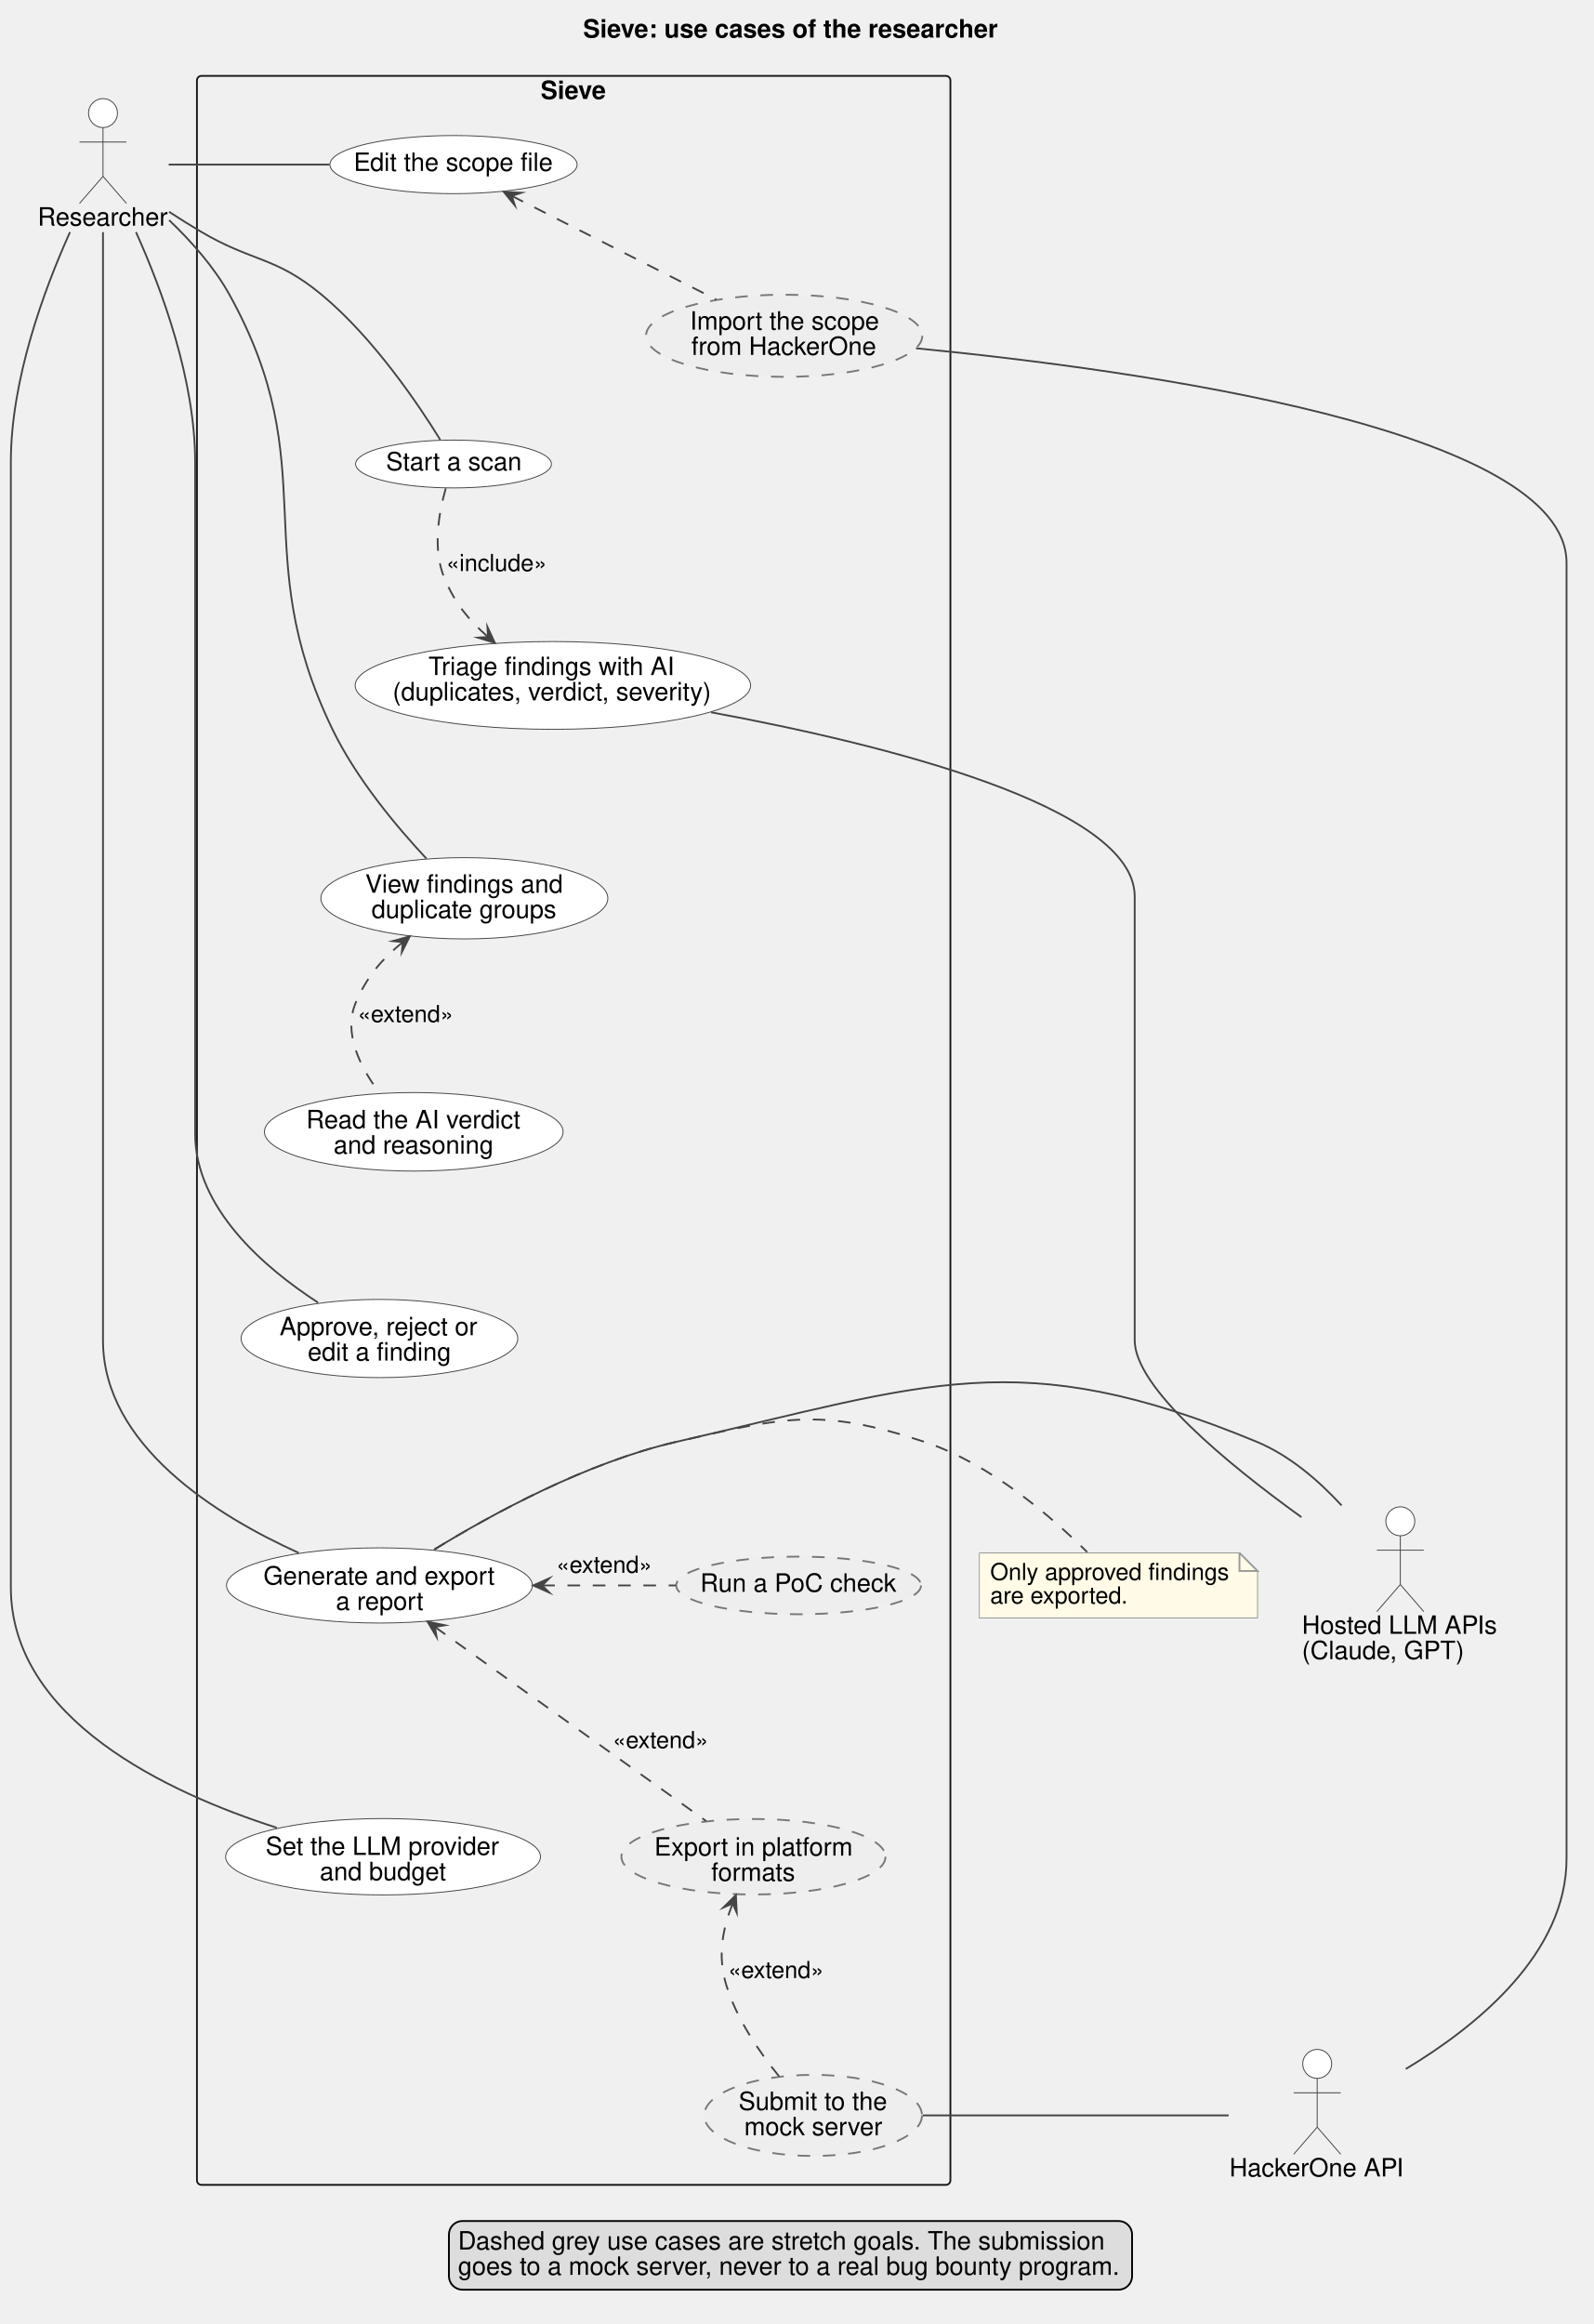
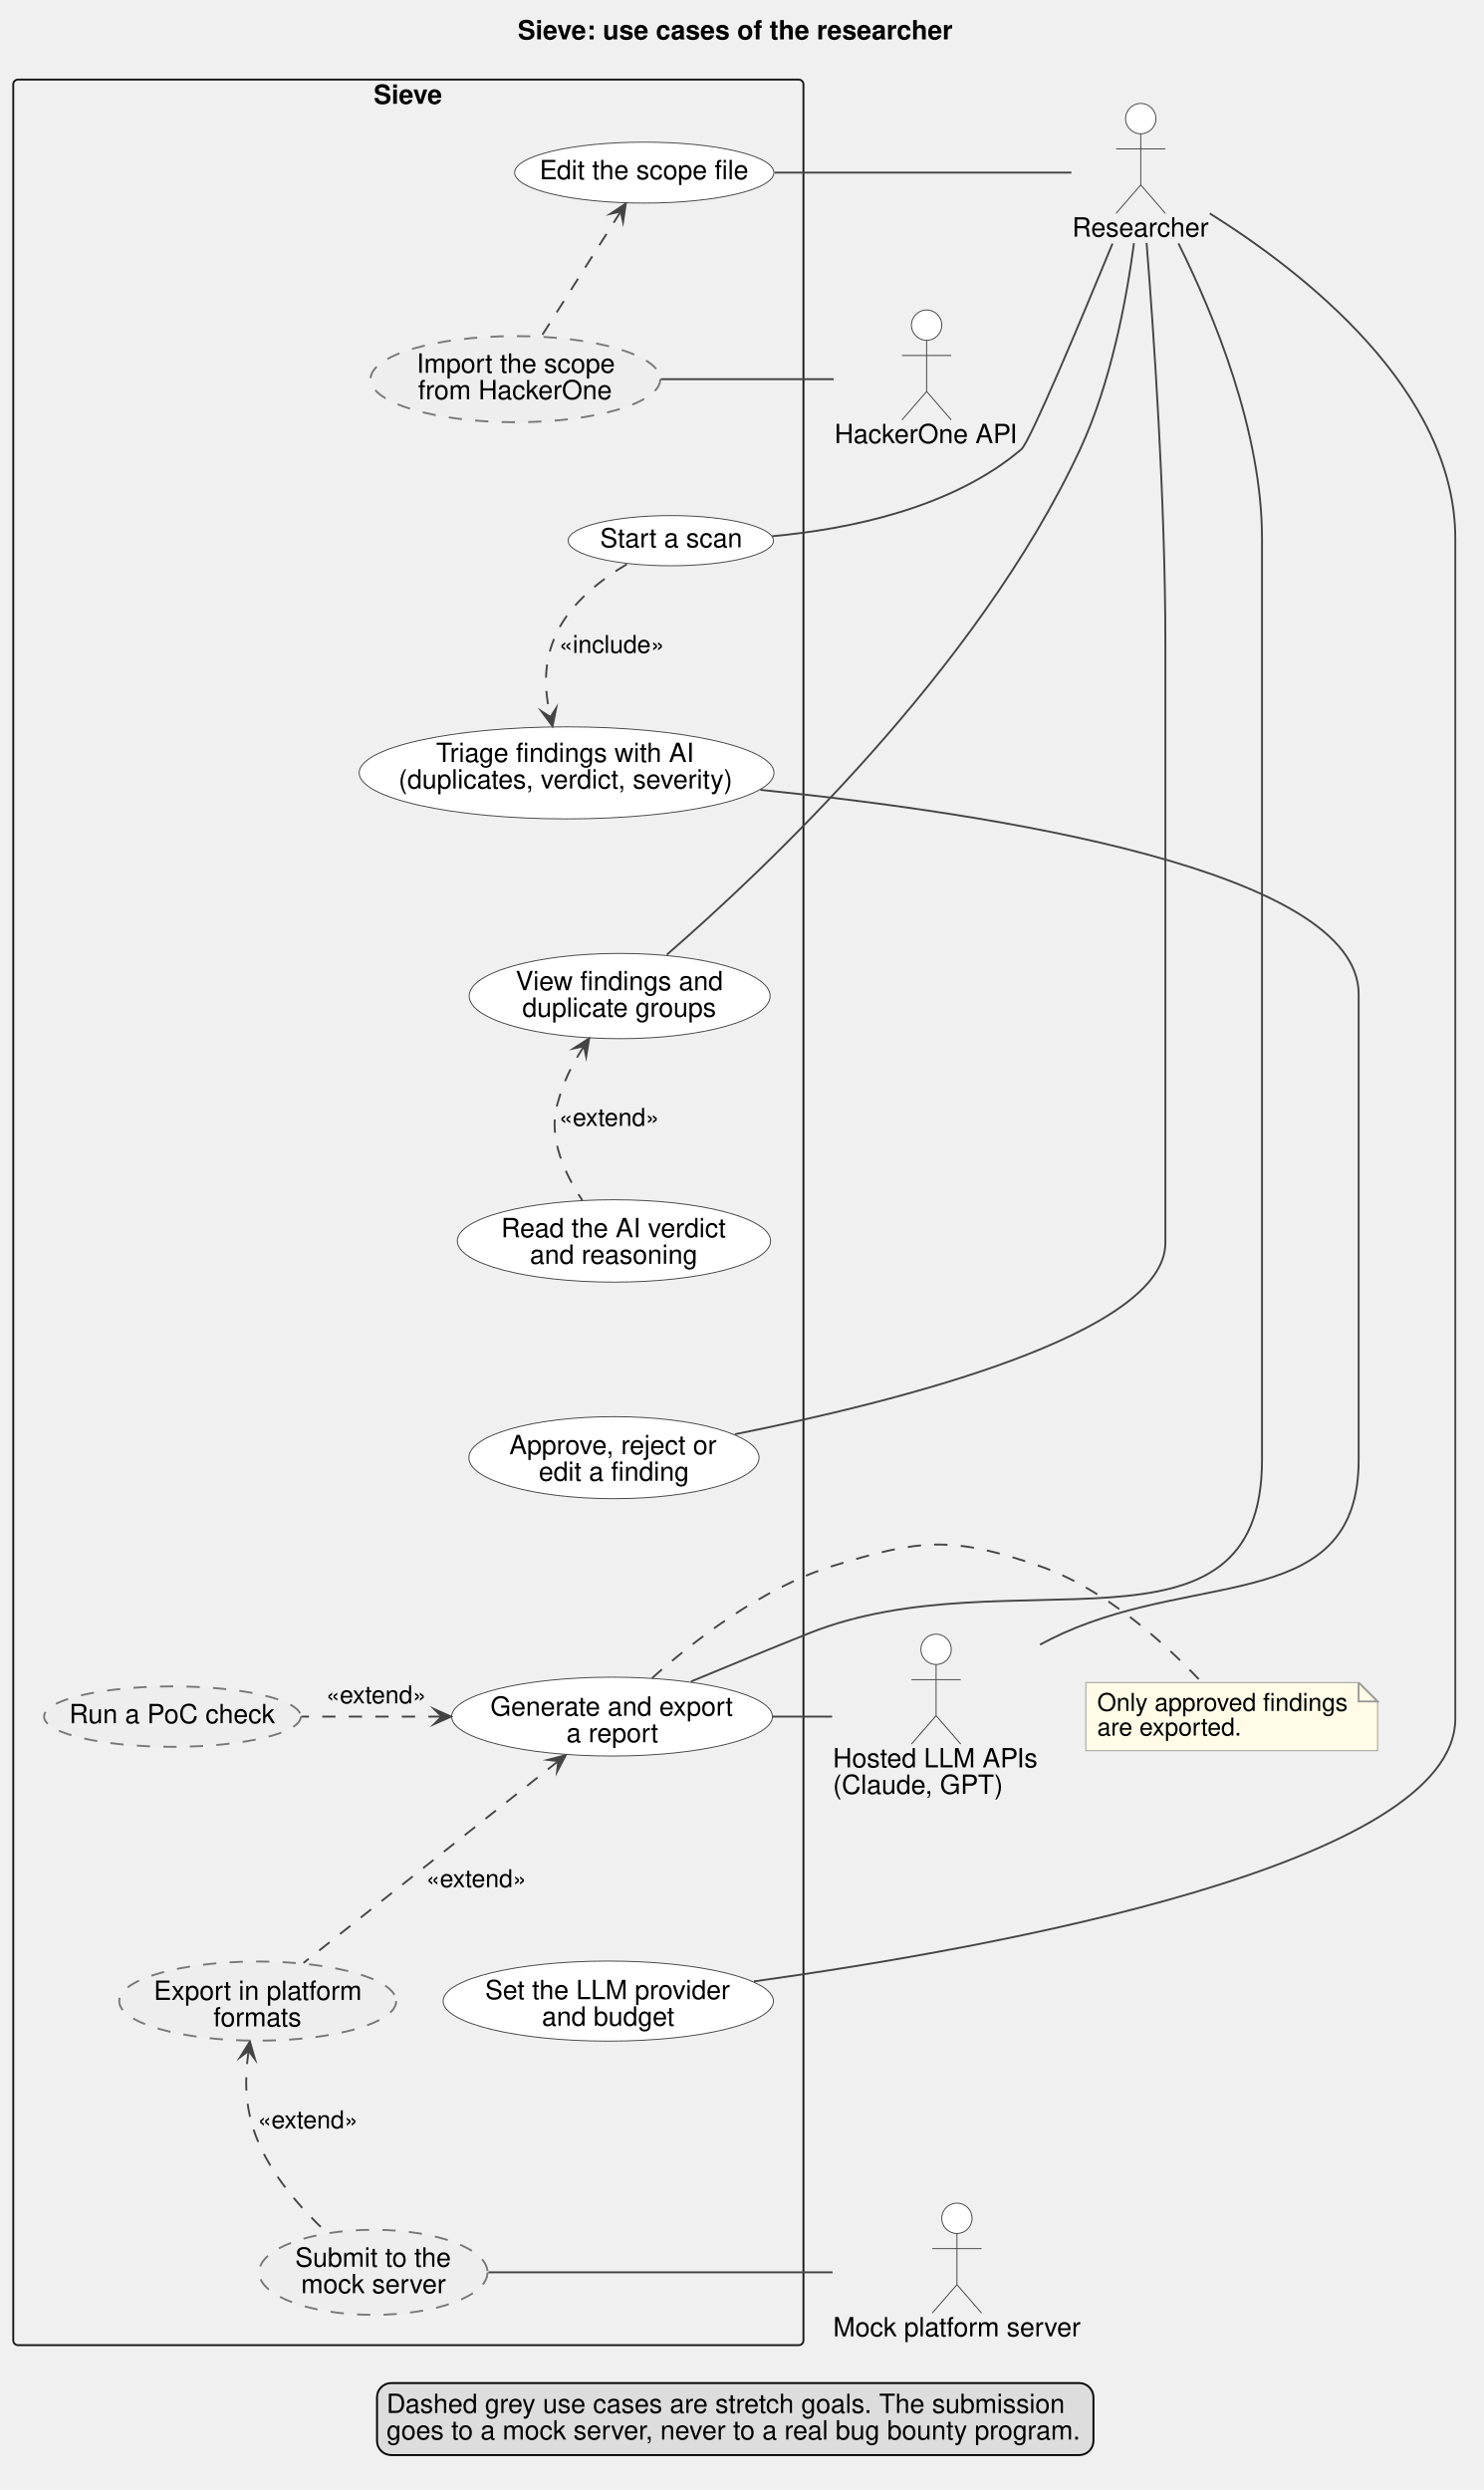
- <svg xmlns="http://www.w3.org/2000/svg" version="1.1" data-diagram-type="DESCRIPTION" style="width:882px;height:1286px;background:#FFFFFF;" width="882px" height="1286px" viewBox="0 0 882 1286" zoomAndPan="magnify" preserveAspectRatio="none" contentStyleType="text/css">
+ <svg xmlns="http://www.w3.org/2000/svg" version="1.1" data-diagram-type="DESCRIPTION" style="width:783px;height:1314px;background:#FFFFFF;" width="783px" height="1314px" viewBox="0 0 783 1314" zoomAndPan="magnify" preserveAspectRatio="none" contentStyleType="text/css">
  <defs />
  <g font-family="sans-serif" lengthAdjust="spacing">
    <g class="title" data-source-line="1">
-       <text x="322.711" y="20.78" fill="#000" font-size="14" textLength="229.578" font-weight="700" font-family="Helvetica">Sieve: use cases of the researcher</text>
+       <text x="273.211" y="20.78" fill="#000" font-size="14" textLength="229.578" font-weight="700" font-family="Helvetica">Sieve: use cases of the researcher</text>
    </g>
-     <g class="cluster" data-qualified-name="Sieve" id="ent0004" data-source-line="26">
-       <rect x="109" y="42" width="417" height="1167.01" fill="none" style="stroke:#181818;stroke-width:1;" rx="2.5" ry="2.5" />
-       <text x="299.207" y="54.78" fill="#000" font-size="14" textLength="36.586" font-weight="700" font-family="Helvetica">Sieve</text>
+     <g class="cluster" data-qualified-name="Sieve" id="ent0002" data-source-line="24">
+       <rect x="7" y="42" width="417" height="1195.57" fill="none" style="stroke:#181818;stroke-width:1;" rx="2.5" ry="2.5" />
+       <text x="197.207" y="54.78" fill="#000" font-size="14" textLength="36.586" font-weight="700" font-family="Helvetica">Sieve</text>
    </g>
-     <g class="entity" data-qualified-name="Sieve.UC1" id="ent0005" data-source-line="28">
-       <ellipse cx="250.997" cy="91.081" rx="68.407" ry="16.081" fill="#FFF" style="stroke:#444;stroke-width:0.5;" />
-       <text x="195.742" y="94.581" fill="#000" font-size="14" textLength="110.51" font-family="Helvetica">Edit the scope file</text>
+     <g class="entity" data-qualified-name="Sieve.UC1" id="ent0003" data-source-line="26">
+       <ellipse cx="339.997" cy="91.091" rx="68.407" ry="16.081" fill="#FFF" style="stroke:#444;stroke-width:0.5;" />
+       <text x="284.742" y="94.591" fill="#000" font-size="14" textLength="110.51" font-family="Helvetica">Edit the scope file</text>
    </g>
-     <g class="entity" data-qualified-name="Sieve.UC2" id="ent0006" data-source-line="29">
-       <ellipse cx="250.997" cy="256.757" rx="54.187" ry="13.237" fill="#FFF" style="stroke:#444;stroke-width:0.5;" />
-       <text x="213.646" y="260.257" fill="#000" font-size="14" textLength="74.703" font-family="Helvetica">Start a scan</text>
+     <g class="entity" data-qualified-name="Sieve.UC2" id="ent0004" data-source-line="27">
+       <ellipse cx="353.997" cy="285.317" rx="54.187" ry="13.237" fill="#FFF" style="stroke:#444;stroke-width:0.5;" />
+       <text x="316.646" y="288.817" fill="#000" font-size="14" textLength="74.703" font-family="Helvetica">Start a scan</text>
    </g>
-     <g class="entity" data-qualified-name="Sieve.UC3" id="ent0007" data-source-line="30">
-       <ellipse cx="305.999" cy="379.288" rx="109.439" ry="24.288" fill="#FFF" style="stroke:#444;stroke-width:0.5;" />
-       <text x="237.134" y="373.556" fill="#000" font-size="14" textLength="137.73" font-family="Helvetica">Triage findings with AI</text>
-       <text x="217.303" y="387.556" fill="#000" font-size="14" textLength="177.393" font-family="Helvetica">(duplicates, verdict, severity)</text>
+     <g class="entity" data-qualified-name="Sieve.UC3" id="ent0005" data-source-line="28">
+       <ellipse cx="298.999" cy="407.848" rx="109.439" ry="24.288" fill="#FFF" style="stroke:#444;stroke-width:0.5;" />
+       <text x="230.134" y="402.116" fill="#000" font-size="14" textLength="137.73" font-family="Helvetica">Triage findings with AI</text>
+       <text x="210.303" y="416.116" fill="#000" font-size="14" textLength="177.393" font-family="Helvetica">(duplicates, verdict, severity)</text>
    </g>
-     <g class="entity" data-qualified-name="Sieve.UC4" id="ent0008" data-source-line="31">
-       <ellipse cx="256.997" cy="497.066" rx="79.407" ry="22.496" fill="#FFF" style="stroke:#444;stroke-width:0.5;" />
-       <text x="202.129" y="493.998" fill="#000" font-size="14" textLength="109.737" font-family="Helvetica">View findings and</text>
-       <text x="205.629" y="507.998" fill="#000" font-size="14" textLength="102.737" font-family="Helvetica">duplicate groups</text>
+     <g class="entity" data-qualified-name="Sieve.UC4" id="ent0006" data-source-line="29">
+       <ellipse cx="326.997" cy="525.626" rx="79.407" ry="22.496" fill="#FFF" style="stroke:#444;stroke-width:0.5;" />
+       <text x="272.129" y="522.558" fill="#000" font-size="14" textLength="109.737" font-family="Helvetica">View findings and</text>
+       <text x="275.629" y="536.558" fill="#000" font-size="14" textLength="102.737" font-family="Helvetica">duplicate groups</text>
    </g>
-     <g class="entity" data-qualified-name="Sieve.UC5" id="ent0009" data-source-line="32">
-       <ellipse cx="228.999" cy="626.301" rx="82.649" ry="21.731" fill="#FFF" style="stroke:#444;stroke-width:0.5;" />
-       <text x="169.468" y="624.357" fill="#000" font-size="14" textLength="119.062" font-family="Helvetica">Read the AI verdict</text>
-       <text x="184.63" y="638.357" fill="#000" font-size="14" textLength="88.737" font-family="Helvetica">and reasoning</text>
+     <g class="entity" data-qualified-name="Sieve.UC5" id="ent0007" data-source-line="30">
+       <ellipse cx="323.999" cy="654.861" rx="82.649" ry="21.731" fill="#FFF" style="stroke:#444;stroke-width:0.5;" />
+       <text x="264.468" y="652.917" fill="#000" font-size="14" textLength="119.062" font-family="Helvetica">Read the AI verdict</text>
+       <text x="279.63" y="666.917" fill="#000" font-size="14" textLength="88.737" font-family="Helvetica">and reasoning</text>
    </g>
-     <g class="entity" data-qualified-name="Sieve.UC6" id="ent0010" data-source-line="33">
-       <ellipse cx="210" cy="740.67" rx="76.56" ry="21.64" fill="#FFF" style="stroke:#444;stroke-width:0.5;" />
-       <text x="154.752" y="738.863" fill="#000" font-size="14" textLength="110.496" font-family="Helvetica">Approve, reject or</text>
-       <text x="170.304" y="752.863" fill="#000" font-size="14" textLength="79.393" font-family="Helvetica">edit a finding</text>
+     <g class="entity" data-qualified-name="Sieve.UC6" id="ent0008" data-source-line="31">
+       <ellipse cx="324" cy="769.23" rx="76.56" ry="21.64" fill="#FFF" style="stroke:#444;stroke-width:0.5;" />
+       <text x="268.752" y="767.423" fill="#000" font-size="14" textLength="110.496" font-family="Helvetica">Approve, reject or</text>
+       <text x="284.304" y="781.423" fill="#000" font-size="14" textLength="79.393" font-family="Helvetica">edit a finding</text>
    </g>
-     <g class="entity" data-qualified-name="Sieve.UC7" id="ent0011" data-source-line="34">
-       <ellipse cx="210.002" cy="877.311" rx="84.642" ry="20.801" fill="#FFF" style="stroke:#444;stroke-width:0.5;" />
-       <text x="145.792" y="876.817" fill="#000" font-size="14" textLength="128.42" font-family="Helvetica">Generate and export</text>
-       <text x="185.878" y="890.817" fill="#000" font-size="14" textLength="48.248" font-family="Helvetica">a report</text>
+     <g class="entity" data-qualified-name="Sieve.UC7" id="ent0009" data-source-line="32">
+       <ellipse cx="323.002" cy="905.871" rx="84.642" ry="20.801" fill="#FFF" style="stroke:#444;stroke-width:0.5;" />
+       <text x="258.792" y="905.377" fill="#000" font-size="14" textLength="128.42" font-family="Helvetica">Generate and export</text>
+       <text x="298.878" y="919.377" fill="#000" font-size="14" textLength="48.248" font-family="Helvetica">a report</text>
    </g>
-     <g class="entity" data-qualified-name="Sieve.UC8" id="ent0012" data-source-line="35">
-       <ellipse cx="212.002" cy="1027.439" rx="87.142" ry="21.129" fill="#FFF" style="stroke:#444;stroke-width:0.5;" />
-       <text x="147.023" y="1026.421" fill="#000" font-size="14" textLength="129.958" font-family="Helvetica">Set the LLM provider</text>
-       <text x="176.968" y="1040.421" fill="#000" font-size="14" textLength="70.068" font-family="Helvetica">and budget</text>
+     <g class="entity" data-qualified-name="Sieve.UC8" id="ent0010" data-source-line="33">
+       <ellipse cx="321.002" cy="1055.999" rx="87.142" ry="21.129" fill="#FFF" style="stroke:#444;stroke-width:0.5;" />
+       <text x="256.023" y="1054.981" fill="#000" font-size="14" textLength="129.958" font-family="Helvetica">Set the LLM provider</text>
+       <text x="285.968" y="1068.981" fill="#000" font-size="14" textLength="70.068" font-family="Helvetica">and budget</text>
    </g>
-     <g class="entity" data-qualified-name="Sieve.S1" id="ent0013" data-source-line="37">
-       <ellipse cx="433.997" cy="185.805" rx="76.457" ry="22.725" fill="#EEE" style="stroke:#777;stroke-width:1;stroke-dasharray:7,7;" />
-       <text x="381.86" y="182.41" fill="#000" font-size="14" textLength="104.275" font-family="Helvetica">Import the scope</text>
-       <text x="382.649" y="196.41" fill="#000" font-size="14" textLength="102.696" font-family="Helvetica">from HackerOne</text>
+     <g class="entity" data-qualified-name="Sieve.S1" id="ent0011" data-source-line="35">
+       <ellipse cx="271.997" cy="200.095" rx="76.457" ry="22.725" fill="#EEE" style="stroke:#777;stroke-width:1;stroke-dasharray:7,7;" />
+       <text x="219.86" y="196.7" fill="#000" font-size="14" textLength="104.275" font-family="Helvetica">Import the scope</text>
+       <text x="220.649" y="210.7" fill="#000" font-size="14" textLength="102.696" font-family="Helvetica">from HackerOne</text>
    </g>
-     <g class="entity" data-qualified-name="Sieve.S2" id="ent0014" data-source-line="38">
-       <ellipse cx="441.997" cy="877.309" rx="67.747" ry="15.949" fill="#EEE" style="stroke:#777;stroke-width:1;stroke-dasharray:7,7;" />
-       <text x="387.525" y="880.809" fill="#000" font-size="14" textLength="108.944" font-family="Helvetica">Run a PoC check</text>
+     <g class="entity" data-qualified-name="Sieve.S2" id="ent0012" data-source-line="36">
+       <ellipse cx="90.997" cy="905.869" rx="67.747" ry="15.949" fill="#EEE" style="stroke:#777;stroke-width:1;stroke-dasharray:7,7;" />
+       <text x="36.525" y="909.369" fill="#000" font-size="14" textLength="108.944" font-family="Helvetica">Run a PoC check</text>
    </g>
-     <g class="entity" data-qualified-name="Sieve.S3" id="ent0015" data-source-line="39">
-       <ellipse cx="416.996" cy="1027.437" rx="73.086" ry="20.887" fill="#EEE" style="stroke:#777;stroke-width:1;stroke-dasharray:7,7;" />
-       <text x="362.141" y="1026.804" fill="#000" font-size="14" textLength="109.71" font-family="Helvetica">Export in platform</text>
-       <text x="393.658" y="1040.804" fill="#000" font-size="14" textLength="46.676" font-family="Helvetica">formats</text>
+     <g class="entity" data-qualified-name="Sieve.S3" id="ent0013" data-source-line="37">
+       <ellipse cx="135.996" cy="1055.997" rx="73.086" ry="20.887" fill="#EEE" style="stroke:#777;stroke-width:1;stroke-dasharray:7,7;" />
+       <text x="81.141" y="1055.364" fill="#000" font-size="14" textLength="109.71" font-family="Helvetica">Export in platform</text>
+       <text x="112.658" y="1069.364" fill="#000" font-size="14" textLength="46.676" font-family="Helvetica">formats</text>
    </g>
-     <g class="entity" data-qualified-name="Sieve.S4" id="ent0016" data-source-line="40">
-       <ellipse cx="450.005" cy="1170.571" rx="60.275" ry="22.441" fill="#EEE" style="stroke:#777;stroke-width:1;stroke-dasharray:7,7;" />
-       <text x="408.76" y="1167.582" fill="#000" font-size="14" textLength="82.489" font-family="Helvetica">Submit to the</text>
-       <text x="411.888" y="1181.582" fill="#000" font-size="14" textLength="76.234" font-family="Helvetica">mock server</text>
+     <g class="entity" data-qualified-name="Sieve.S4" id="ent0014" data-source-line="38">
+       <ellipse cx="197.005" cy="1199.131" rx="60.275" ry="22.441" fill="#EEE" style="stroke:#777;stroke-width:1;stroke-dasharray:7,7;" />
+       <text x="155.76" y="1196.142" fill="#000" font-size="14" textLength="82.489" font-family="Helvetica">Submit to the</text>
+       <text x="158.888" y="1210.142" fill="#000" font-size="14" textLength="76.234" font-family="Helvetica">mock server</text>
    </g>
    <g class="entity" data-qualified-name="R" id="ent0001" data-source-line="22">
-       <ellipse cx="57.003" cy="62.58" rx="8" ry="8" fill="#FFF" style="stroke:#444;stroke-width:0.5;" />
-       <path d="M57.003,70.58 L57.003,97.58 M44.003,78.58 L70.003,78.58 M57.003,97.58 L44.003,112.58 M57.003,97.58 L70.003,112.58" style="stroke:#444;stroke-width:0.5;" fill="none" />
-       <text x="20.82" y="124.86" fill="#000" font-size="14" textLength="72.365" font-family="Helvetica">Researcher</text>
+       <ellipse cx="602.003" cy="62.59" rx="8" ry="8" fill="#FFF" style="stroke:#444;stroke-width:0.5;" />
+       <path d="M602.003,70.59 L602.003,97.59 M589.003,78.59 L615.003,78.59 M602.003,97.59 L589.003,112.59 M602.003,97.59 L615.003,112.59" style="stroke:#444;stroke-width:0.5;" fill="none" />
+       <text x="565.82" y="124.87" fill="#000" font-size="14" textLength="72.365" font-family="Helvetica">Researcher</text>
    </g>
-     <g class="entity" data-qualified-name="LLM" id="ent0002" data-source-line="23">
-       <ellipse cx="774.999" cy="841.81" rx="8" ry="8" fill="#FFF" style="stroke:#444;stroke-width:0.5;" />
-       <path d="M774.999,849.81 L774.999,876.81 M761.999,857.81 L787.999,857.81 M774.999,876.81 L761.999,891.81 M774.999,876.81 L787.999,891.81" style="stroke:#444;stroke-width:0.5;" fill="none" />
-       <text x="720.53" y="904.09" fill="#000" font-size="14" textLength="108.938" font-family="Helvetica">Hosted LLM APIs</text>
-       <text x="720.53" y="918.09" fill="#000" font-size="14" textLength="90.248" font-family="Helvetica">(Claude, GPT)</text>
+     <g class="entity" data-qualified-name="LLM" id="ent0015" data-source-line="41">
+       <ellipse cx="493.999" cy="870.37" rx="8" ry="8" fill="#FFF" style="stroke:#444;stroke-width:0.5;" />
+       <path d="M493.999,878.37 L493.999,905.37 M480.999,886.37 L506.999,886.37 M493.999,905.37 L480.999,920.37 M493.999,905.37 L506.999,920.37" style="stroke:#444;stroke-width:0.5;" fill="none" />
+       <text x="439.53" y="932.65" fill="#000" font-size="14" textLength="108.938" font-family="Helvetica">Hosted LLM APIs</text>
+       <text x="439.53" y="946.65" fill="#000" font-size="14" textLength="90.248" font-family="Helvetica">(Claude, GPT)</text>
    </g>
-     <g class="entity" data-qualified-name="H1" id="ent0003" data-source-line="24">
-       <ellipse cx="729.001" cy="1142.07" rx="8" ry="8" fill="#FFF" style="stroke:#444;stroke-width:0.5;" />
-       <path d="M729.001,1150.07 L729.001,1177.07 M716.001,1158.07 L742.001,1158.07 M729.001,1177.07 L716.001,1192.07 M729.001,1177.07 L742.001,1192.07" style="stroke:#444;stroke-width:0.5;" fill="none" />
-       <text x="680.37" y="1204.35" fill="#000" font-size="14" textLength="97.262" font-family="Helvetica">HackerOne API</text>
+     <g class="entity" data-qualified-name="H1" id="ent0016" data-source-line="42">
+       <ellipse cx="489.001" cy="171.59" rx="8" ry="8" fill="#FFF" style="stroke:#444;stroke-width:0.5;" />
+       <path d="M489.001,179.59 L489.001,206.59 M476.001,187.59 L502.001,187.59 M489.001,206.59 L476.001,221.59 M489.001,206.59 L502.001,221.59" style="stroke:#444;stroke-width:0.5;" fill="none" />
+       <text x="440.37" y="233.87" fill="#000" font-size="14" textLength="97.262" font-family="Helvetica">HackerOne API</text>
    </g>
-     <g class="entity" data-qualified-name="GMN48" id="ent0049" data-source-line="74">
-       <path d="M542.01,859.31 L542.01,895.31 L695.981,895.31 L695.981,869.31 L685.981,859.31 L542.01,859.31" style="stroke:#999;stroke-width:0.5;" fill="#FFFBE6" />
-       <path d="M685.981,859.31 L685.981,869.31 L695.981,869.31 L685.981,859.31" style="stroke:#999;stroke-width:1;" fill="#FFFBE6" />
-       <text x="548.01" y="874.32" fill="#000" font-size="13" textLength="132.971" font-family="Helvetica">Only approved findings</text>
-       <text x="548.01" y="887.32" fill="#000" font-size="13" textLength="76.604" font-family="Helvetica">are exported.</text>
+     <g class="entity" data-qualified-name="MOCK" id="ent0017" data-source-line="43">
+       <ellipse cx="504.998" cy="1170.63" rx="8" ry="8" fill="#FFF" style="stroke:#444;stroke-width:0.5;" />
+       <path d="M504.998,1178.63 L504.998,1205.63 M491.998,1186.63 L517.998,1186.63 M504.998,1205.63 L491.998,1220.63 M504.998,1205.63 L517.998,1220.63" style="stroke:#444;stroke-width:0.5;" fill="none" />
+       <text x="439.65" y="1232.91" fill="#000" font-size="14" textLength="130.696" font-family="Helvetica">Mock platform server</text>
    </g>
-     <g class="link" data-entity-1="ent0001" data-entity-2="ent0005" id="lnk17" data-source-line="43" data-link-type="association">
-       <path d="M93.38,91.08 C123.03,91.08 152.69,91.08 182.35,91.08" style="stroke:#444;stroke-width:1;" fill="none" id="R-UC1" />
+     <g class="entity" data-qualified-name="GMN49" id="ent0050" data-source-line="76">
+       <path d="M573.01,887.87 L573.01,923.87 L726.981,923.87 L726.981,897.87 L716.981,887.87 L573.01,887.87" style="stroke:#999;stroke-width:0.5;" fill="#FFFBE6" />
+       <path d="M716.981,887.87 L716.981,897.87 L726.981,897.87 L716.981,887.87" style="stroke:#999;stroke-width:1;" fill="#FFFBE6" />
+       <text x="579.01" y="902.88" fill="#000" font-size="13" textLength="132.971" font-family="Helvetica">Only approved findings</text>
+       <text x="579.01" y="915.88" fill="#000" font-size="13" textLength="76.604" font-family="Helvetica">are exported.</text>
    </g>
-     <g class="link" data-entity-1="ent0001" data-entity-2="ent0006" id="lnk18" data-source-line="44" data-link-type="association">
-       <path d="M93.56,117.2 C99.33,120.95 105.28,124.69 111,128.08 C139.91,145.2 152.14,141.63 178,163.08 C206.85,187.01 231.76,224.09 243.62,243.29" style="stroke:#444;stroke-width:1;" fill="none" id="R-UC2" />
+     <g class="link" data-entity-1="ent0001" data-entity-2="ent0003" id="lnk18" data-source-line="45" data-link-type="association">
+       <path d="M565.4,91.09 C513.21,91.09 461.02,91.09 408.83,91.09" style="stroke:#444;stroke-width:1;" fill="none" id="R-UC1" />
    </g>
-     <g class="link" data-entity-1="ent0001" data-entity-2="ent0008" id="lnk19" data-source-line="45" data-link-type="association">
-       <path d="M93.6,121.82 C105.85,133.5 118.53,147.78 127,163.08 C180.2,259.19 136.18,304.68 184,403.58 C197.18,430.83 219.52,457.49 236.02,475.13" style="stroke:#444;stroke-width:1;" fill="none" id="R-UC4" />
+     <g class="link" data-entity-1="ent0001" data-entity-2="ent0004" id="lnk19" data-source-line="46" data-link-type="association">
+       <path d="M587.1,128.54 C569.92,170.23 543.45,233.29 539,237.09 C502.41,268.25 447.92,279.27 407.54,282.96" style="stroke:#444;stroke-width:1;" fill="none" id="R-UC2" />
    </g>
-     <g class="link" data-entity-1="ent0001" data-entity-2="ent0010" id="lnk20" data-source-line="46" data-link-type="association">
-       <path d="M75.27,128.45 C89.9,160.97 108,210.37 108,255.76 C108,255.76 108,255.76 108,627.3 C108,668.66 146.36,701.56 176.04,720.81" style="stroke:#444;stroke-width:1;" fill="none" id="R-UC6" />
+     <g class="link" data-entity-1="ent0001" data-entity-2="ent0006" id="lnk20" data-source-line="47" data-link-type="association">
+       <path d="M598.42,128.34 C594.42,158.55 586.23,202.13 570,237.09 C516.04,353.27 402.26,460.1 351.9,503.8" style="stroke:#444;stroke-width:1;" fill="none" id="R-UC4" />
    </g>
-     <g class="link" data-entity-1="ent0001" data-entity-2="ent0011" id="lnk21" data-source-line="47" data-link-type="association">
-       <path d="M57,128.48 C57,161.66 57,212 57,255.76 C57,255.76 57,255.76 57,741.67 C57,799.88 120.17,838.87 165.33,859.31" style="stroke:#444;stroke-width:1;" fill="none" id="R-UC7" />
+     <g class="link" data-entity-1="ent0001" data-entity-2="ent0008" id="lnk21" data-source-line="48" data-link-type="association">
+       <path d="M605.08,128.19 C608.93,176.44 615,264.62 615,340.06 C615,340.06 615,340.06 615,655.86 C615,704.19 473.52,739.76 387.86,756.86" style="stroke:#444;stroke-width:1;" fill="none" id="R-UC6" />
    </g>
-     <g class="link" data-entity-1="ent0001" data-entity-2="ent0012" id="lnk22" data-source-line="48" data-link-type="association">
-       <path d="M38.73,128.45 C24.1,160.97 6,210.37 6,255.76 C6,255.76 6,255.76 6,878.31 C6,951.32 92.36,991.89 153.24,1011.41" style="stroke:#444;stroke-width:1;" fill="none" id="R-UC8" />
+     <g class="link" data-entity-1="ent0001" data-entity-2="ent0009" id="lnk22" data-source-line="49" data-link-type="association">
+       <path d="M621.9,128.46 C640.69,166.26 666,227.69 666,284.32 C666,284.32 666,284.32 666,770.23 C666,883.99 532.69,819.77 427,861.87 C406.4,870.08 383.62,879.46 364.65,887.36" style="stroke:#444;stroke-width:1;" fill="none" id="R-UC7" />
    </g>
-     <g class="link" data-entity-1="ent0006" data-entity-2="ent0007" id="lnk23" data-source-line="50" data-link-type="dependency">
-       <path d="M246.71,270.23 C242.98,283.2 239.16,303.83 246,320 C251.88,333.91 259.128,342.847 270.118,352.467" style="stroke:#444;stroke-width:1;stroke-dasharray:7,7;" fill="none" id="UC2-to-UC3" />
-       <polygon points="273.88,355.76,269.743,346.822,270.118,352.467,264.473,352.842,273.88,355.76" fill="#444" style="stroke:#444;stroke-width:1;stroke-linejoin:miter;stroke-miterlimit:10;" />
-       <text x="247" y="316.01" fill="#000" font-size="13" textLength="55.656" font-family="Helvetica">«include»</text>
+     <g class="link" data-entity-1="ent0001" data-entity-2="ent0010" id="lnk23" data-source-line="50" data-link-type="association">
+       <path d="M638.43,112.63 C687.29,143.21 768,205.61 768,284.32 C768,284.32 768,284.32 768,906.87 C768,983.92 525.65,1027.82 397.84,1045.61" style="stroke:#444;stroke-width:1;" fill="none" id="R-UC8" />
    </g>
-     <g class="link" data-entity-1="ent0008" data-entity-2="ent0009" id="lnk25" data-source-line="51" data-link-type="dependency">
-       <path d="M222.935,521.312 C211.335,530.832 203.24,540.12 197,554.57 C189.62,571.64 199.5,590.86 210.17,604.95" style="stroke:#444;stroke-width:1;stroke-dasharray:7,7;" fill="none" id="UC4-backto-UC5" />
-       <polygon points="226.8,518.14,217.305,520.758,222.935,521.312,222.381,526.942,226.8,518.14" fill="#444" style="stroke:#444;stroke-width:1;stroke-linejoin:miter;stroke-miterlimit:10;" />
-       <text x="198" y="565.58" fill="#000" font-size="13" textLength="53.492" font-family="Helvetica">«extend»</text>
+     <g class="link" data-entity-1="ent0004" data-entity-2="ent0005" id="lnk24" data-source-line="52" data-link-type="dependency">
+       <path d="M330.78,297.75 C317.36,305.75 301.64,317.82 294,333.56 C286.54,348.93 287.174,363.409 290.504,378.369" style="stroke:#444;stroke-width:1;stroke-dasharray:7,7;" fill="none" id="UC2-to-UC3" />
+       <polygon points="291.59,383.25,293.539,373.596,290.504,378.369,285.73,375.334,291.59,383.25" fill="#444" style="stroke:#444;stroke-width:1;stroke-linejoin:miter;stroke-miterlimit:10;" />
+       <text x="295" y="344.57" fill="#000" font-size="13" textLength="55.656" font-family="Helvetica">«include»</text>
    </g>
-     <g class="link" data-entity-1="ent0005" data-entity-2="ent0013" id="lnk27" data-source-line="52" data-link-type="dependency">
-       <path d="M283.25,108.42 C314.65,124.33 361.45,148.04 396.4,165.75" style="stroke:#444;stroke-width:1;stroke-dasharray:7,7;" fill="none" id="UC1-backto-S1" />
-       <polygon points="278.79,106.16,285.01,113.796,283.25,108.42,288.626,106.66,278.79,106.16" fill="#444" style="stroke:#444;stroke-width:1;stroke-linejoin:miter;stroke-miterlimit:10;" />
+     <g class="link" data-entity-1="ent0006" data-entity-2="ent0007" id="lnk26" data-source-line="53" data-link-type="dependency">
+       <path d="M308.186,552.14 C301.556,562.24 297.38,570.63 294,583.13 C289.26,600.64 298.02,619.51 307.28,633.35" style="stroke:#444;stroke-width:1;stroke-dasharray:7,7;" fill="none" id="UC4-backto-UC5" />
+       <polygon points="310.93,547.96,302.647,553.289,308.186,552.14,309.335,557.679,310.93,547.96" fill="#444" style="stroke:#444;stroke-width:1;stroke-linejoin:miter;stroke-miterlimit:10;" />
+       <text x="295" y="594.14" fill="#000" font-size="13" textLength="53.492" font-family="Helvetica">«extend»</text>
    </g>
-     <g class="link" data-entity-1="ent0011" data-entity-2="ent0014" id="lnk29" data-source-line="53" data-link-type="dependency">
-       <path d="M300.07,877.31 C326.06,877.31 349.29,877.31 374,877.31" style="stroke:#444;stroke-width:1;stroke-dasharray:7,7;" fill="none" id="UC7-backto-S2" />
-       <polygon points="295.07,877.31,304.07,881.31,300.07,877.31,304.07,873.31,295.07,877.31" fill="#444" style="stroke:#444;stroke-width:1;stroke-linejoin:miter;stroke-miterlimit:10;" />
-       <text x="307.95" y="870.32" fill="#000" font-size="13" textLength="53.492" font-family="Helvetica">«extend»</text>
+     <g class="link" data-entity-1="ent0003" data-entity-2="ent0011" id="lnk28" data-source-line="54" data-link-type="dependency">
+       <path d="M327.577,111.639 C315.897,130.009 298.93,156.7 285.72,177.49" style="stroke:#444;stroke-width:1;stroke-dasharray:7,7;" fill="none" id="UC1-backto-S1" />
+       <polygon points="330.26,107.42,322.056,112.869,327.577,111.639,328.807,117.161,330.26,107.42" fill="#444" style="stroke:#444;stroke-width:1;stroke-linejoin:miter;stroke-miterlimit:10;" />
    </g>
-     <g class="link" data-entity-1="ent0011" data-entity-2="ent0015" id="lnk31" data-source-line="54" data-link-type="dependency">
-       <path d="M240.706,900.28 C280.556,928.8 351.19,979.34 390.79,1007.68" style="stroke:#444;stroke-width:1;stroke-dasharray:7,7;" fill="none" id="UC7-backto-S3" />
-       <polygon points="236.64,897.37,241.631,905.861,240.706,900.28,246.287,899.355,236.64,897.37" fill="#444" style="stroke:#444;stroke-width:1;stroke-linejoin:miter;stroke-miterlimit:10;" />
-       <text x="339.13" y="967.32" fill="#000" font-size="13" textLength="53.492" font-family="Helvetica">«extend»</text>
+     <g class="link" data-entity-1="ent0009" data-entity-2="ent0012" id="lnk30" data-source-line="55" data-link-type="dependency">
+       <path d="M233.06,905.87 C207.04,905.87 183.78,905.87 159.04,905.87" style="stroke:#444;stroke-width:1;stroke-dasharray:7,7;" fill="none" id="UC7-backto-S2" />
+       <polygon points="238.06,905.87,229.06,901.87,233.06,905.87,229.06,909.87,238.06,905.87" fill="#444" style="stroke:#444;stroke-width:1;stroke-linejoin:miter;stroke-miterlimit:10;" />
+       <text x="172.05" y="898.88" fill="#000" font-size="13" textLength="53.492" font-family="Helvetica">«extend»</text>
    </g>
-     <g class="link" data-entity-1="ent0015" data-entity-2="ent0016" id="lnk33" data-source-line="55" data-link-type="dependency">
-       <path d="M405.477,1053.29 C399.977,1067.43 396.93,1082.02 402,1098.57 C407.75,1117.35 420.33,1135.64 431.17,1148.95" style="stroke:#444;stroke-width:1;stroke-dasharray:7,7;" fill="none" id="S3-backto-S4" />
-       <polygon points="407.29,1048.63,400.299,1055.568,405.477,1053.29,407.755,1058.468,407.29,1048.63" fill="#444" style="stroke:#444;stroke-width:1;stroke-linejoin:miter;stroke-miterlimit:10;" />
-       <text x="403" y="1094.58" fill="#000" font-size="13" textLength="53.492" font-family="Helvetica">«extend»</text>
+     <g class="link" data-entity-1="ent0009" data-entity-2="ent0013" id="lnk32" data-source-line="56" data-link-type="dependency">
+       <path d="M294.631,929.345 C258.701,957.805 195.93,1007.53 160.16,1035.86" style="stroke:#444;stroke-width:1;stroke-dasharray:7,7;" fill="none" id="UC7-backto-S3" />
+       <polygon points="298.55,926.24,289.011,928.693,294.631,929.345,293.979,934.964,298.55,926.24" fill="#444" style="stroke:#444;stroke-width:1;stroke-linejoin:miter;stroke-miterlimit:10;" />
+       <text x="224.89" y="995.88" fill="#000" font-size="13" textLength="53.492" font-family="Helvetica">«extend»</text>
    </g>
-     <g class="link" data-entity-1="ent0007" data-entity-2="ent0002" id="lnk34" data-source-line="57" data-link-type="association">
-       <path d="M393.56,394.16 C488.91,411.8 628,446.1 628,496.07 C628,496.07 628,496.07 628,741.67 C628,767.63 678.47,809.39 720.26,839.53" style="stroke:#444;stroke-width:1;" fill="none" id="UC3-LLM" />
+     <g class="link" data-entity-1="ent0013" data-entity-2="ent0014" id="lnk34" data-source-line="57" data-link-type="dependency">
+       <path d="M131.187,1082.272 C129.177,1096.642 129.01,1111.17 135,1127.13 C142.53,1147.2 158.59,1165.32 172.48,1178.23" style="stroke:#444;stroke-width:1;stroke-dasharray:7,7;" fill="none" id="S3-backto-S4" />
+       <polygon points="131.88,1077.32,126.672,1085.679,131.187,1082.272,134.595,1086.787,131.88,1077.32" fill="#444" style="stroke:#444;stroke-width:1;stroke-linejoin:miter;stroke-miterlimit:10;" />
+       <text x="136" y="1123.14" fill="#000" font-size="13" textLength="53.492" font-family="Helvetica">«extend»</text>
    </g>
-     <g class="link" data-entity-1="ent0011" data-entity-2="ent0002" id="lnk35" data-source-line="58" data-link-type="association">
-       <path d="M240.28,857.48 C272.17,837.89 324.57,809.24 374.5,797.81 C513.57,765.97 563.69,743.22 695.5,797.81 C713.53,805.28 729.61,819.05 742.5,833.05" style="stroke:#444;stroke-width:1;" fill="none" id="UC7-LLM" />
+     <g class="link" data-entity-1="ent0005" data-entity-2="ent0015" id="lnk35" data-source-line="59" data-link-type="association">
+       <path d="M401.25,416.82 C525,429.35 717,459.31 717,524.63 C717,524.63 717,524.63 717,770.23 C717,850.64 634.33,828.87 561,861.87 C556.97,863.69 552.89,865.72 548.86,867.89" style="stroke:#444;stroke-width:1;" fill="none" id="UC3-LLM" />
    </g>
-     <g class="link" data-entity-1="ent0013" data-entity-2="ent0003" id="lnk36" data-source-line="59" data-link-type="association">
-       <path d="M506.96,192.72 C630.36,204.75 867,237.48 867,311.5 C867,311.5 867,311.5 867,1028.44 C867,1080.87 817.71,1121.04 778.04,1144.88" style="stroke:#444;stroke-width:1;" fill="none" id="S1-H1" />
+     <g class="link" data-entity-1="ent0009" data-entity-2="ent0015" id="lnk36" data-source-line="60" data-link-type="association">
+       <path d="M407.83,905.87 C418.27,905.87 428.7,905.87 439.14,905.87" style="stroke:#444;stroke-width:1;" fill="none" id="UC7-LLM" />
    </g>
-     <g class="link" data-entity-1="ent0016" data-entity-2="ent0003" id="lnk37" data-source-line="60" data-link-type="association">
-       <path d="M510.76,1170.57 C567.17,1170.57 623.57,1170.57 679.98,1170.57" style="stroke:#444;stroke-width:1;" fill="none" id="S4-H1" />
+     <g class="link" data-entity-1="ent0011" data-entity-2="ent0016" id="lnk37" data-source-line="61" data-link-type="association">
+       <path d="M348.71,200.09 C379.13,200.09 409.54,200.09 439.95,200.09" style="stroke:#444;stroke-width:1;" fill="none" id="S1-H1" />
    </g>
-     <g class="link" data-entity-1="ent0011" data-entity-2="ent0049" id="lnk50" data-source-line="74" data-link-type="association">
-       <path d="M240.28,857.48 C272.17,837.89 324.57,809.24 374.5,797.81 C433.85,784.22 453.67,778.75 511.5,797.81 C547.88,809.8 582.02,839.36 601.7,858.86" style="stroke:#444;stroke-width:1;stroke-dasharray:7,7;" fill="none" id="UC7-GMN48" />
+     <g class="link" data-entity-1="ent0014" data-entity-2="ent0017" id="lnk38" data-source-line="62" data-link-type="association">
+       <path d="M257.76,1199.13 C318.28,1199.13 378.8,1199.13 439.33,1199.13" style="stroke:#444;stroke-width:1;" fill="none" id="S4-MOCK" />
    </g>
-     <g class="legend" data-source-line="78">
-       <rect x="248.459" y="1229.01" width="378.081" height="38" fill="#DDD" style="stroke:#000;stroke-width:1;" rx="7.5" ry="7.5" />
-       <text x="253.459" y="1244.79" fill="#000" font-size="14" textLength="359.509" font-family="Helvetica">Dashed grey use cases are stretch goals. The submission</text>
-       <text x="253.459" y="1258.79" fill="#000" font-size="14" textLength="368.081" font-family="Helvetica">goes to a mock server, never to a real bug bounty program.</text>
+     <g class="link" data-entity-1="ent0009" data-entity-2="ent0050" id="lnk51" data-source-line="76" data-link-type="association">
+       <path d="M344.07,885.59 C365.92,866.09 402.07,837.93 439.5,826.37 C485.79,812.08 502.7,810.57 548.5,826.37 C583.41,838.42 615.49,867.96 633.88,887.44" style="stroke:#444;stroke-width:1;stroke-dasharray:7,7;" fill="none" id="UC7-GMN49" />
+     </g>
+     <g class="legend" data-source-line="80">
+       <rect x="198.959" y="1257.57" width="378.081" height="38" fill="#DDD" style="stroke:#000;stroke-width:1;" rx="7.5" ry="7.5" />
+       <text x="203.959" y="1273.35" fill="#000" font-size="14" textLength="359.509" font-family="Helvetica">Dashed grey use cases are stretch goals. The submission</text>
+       <text x="203.959" y="1287.35" fill="#000" font-size="14" textLength="368.081" font-family="Helvetica">goes to a mock server, never to a real bug bounty program.</text>
    </g>
  </g>
</svg>
